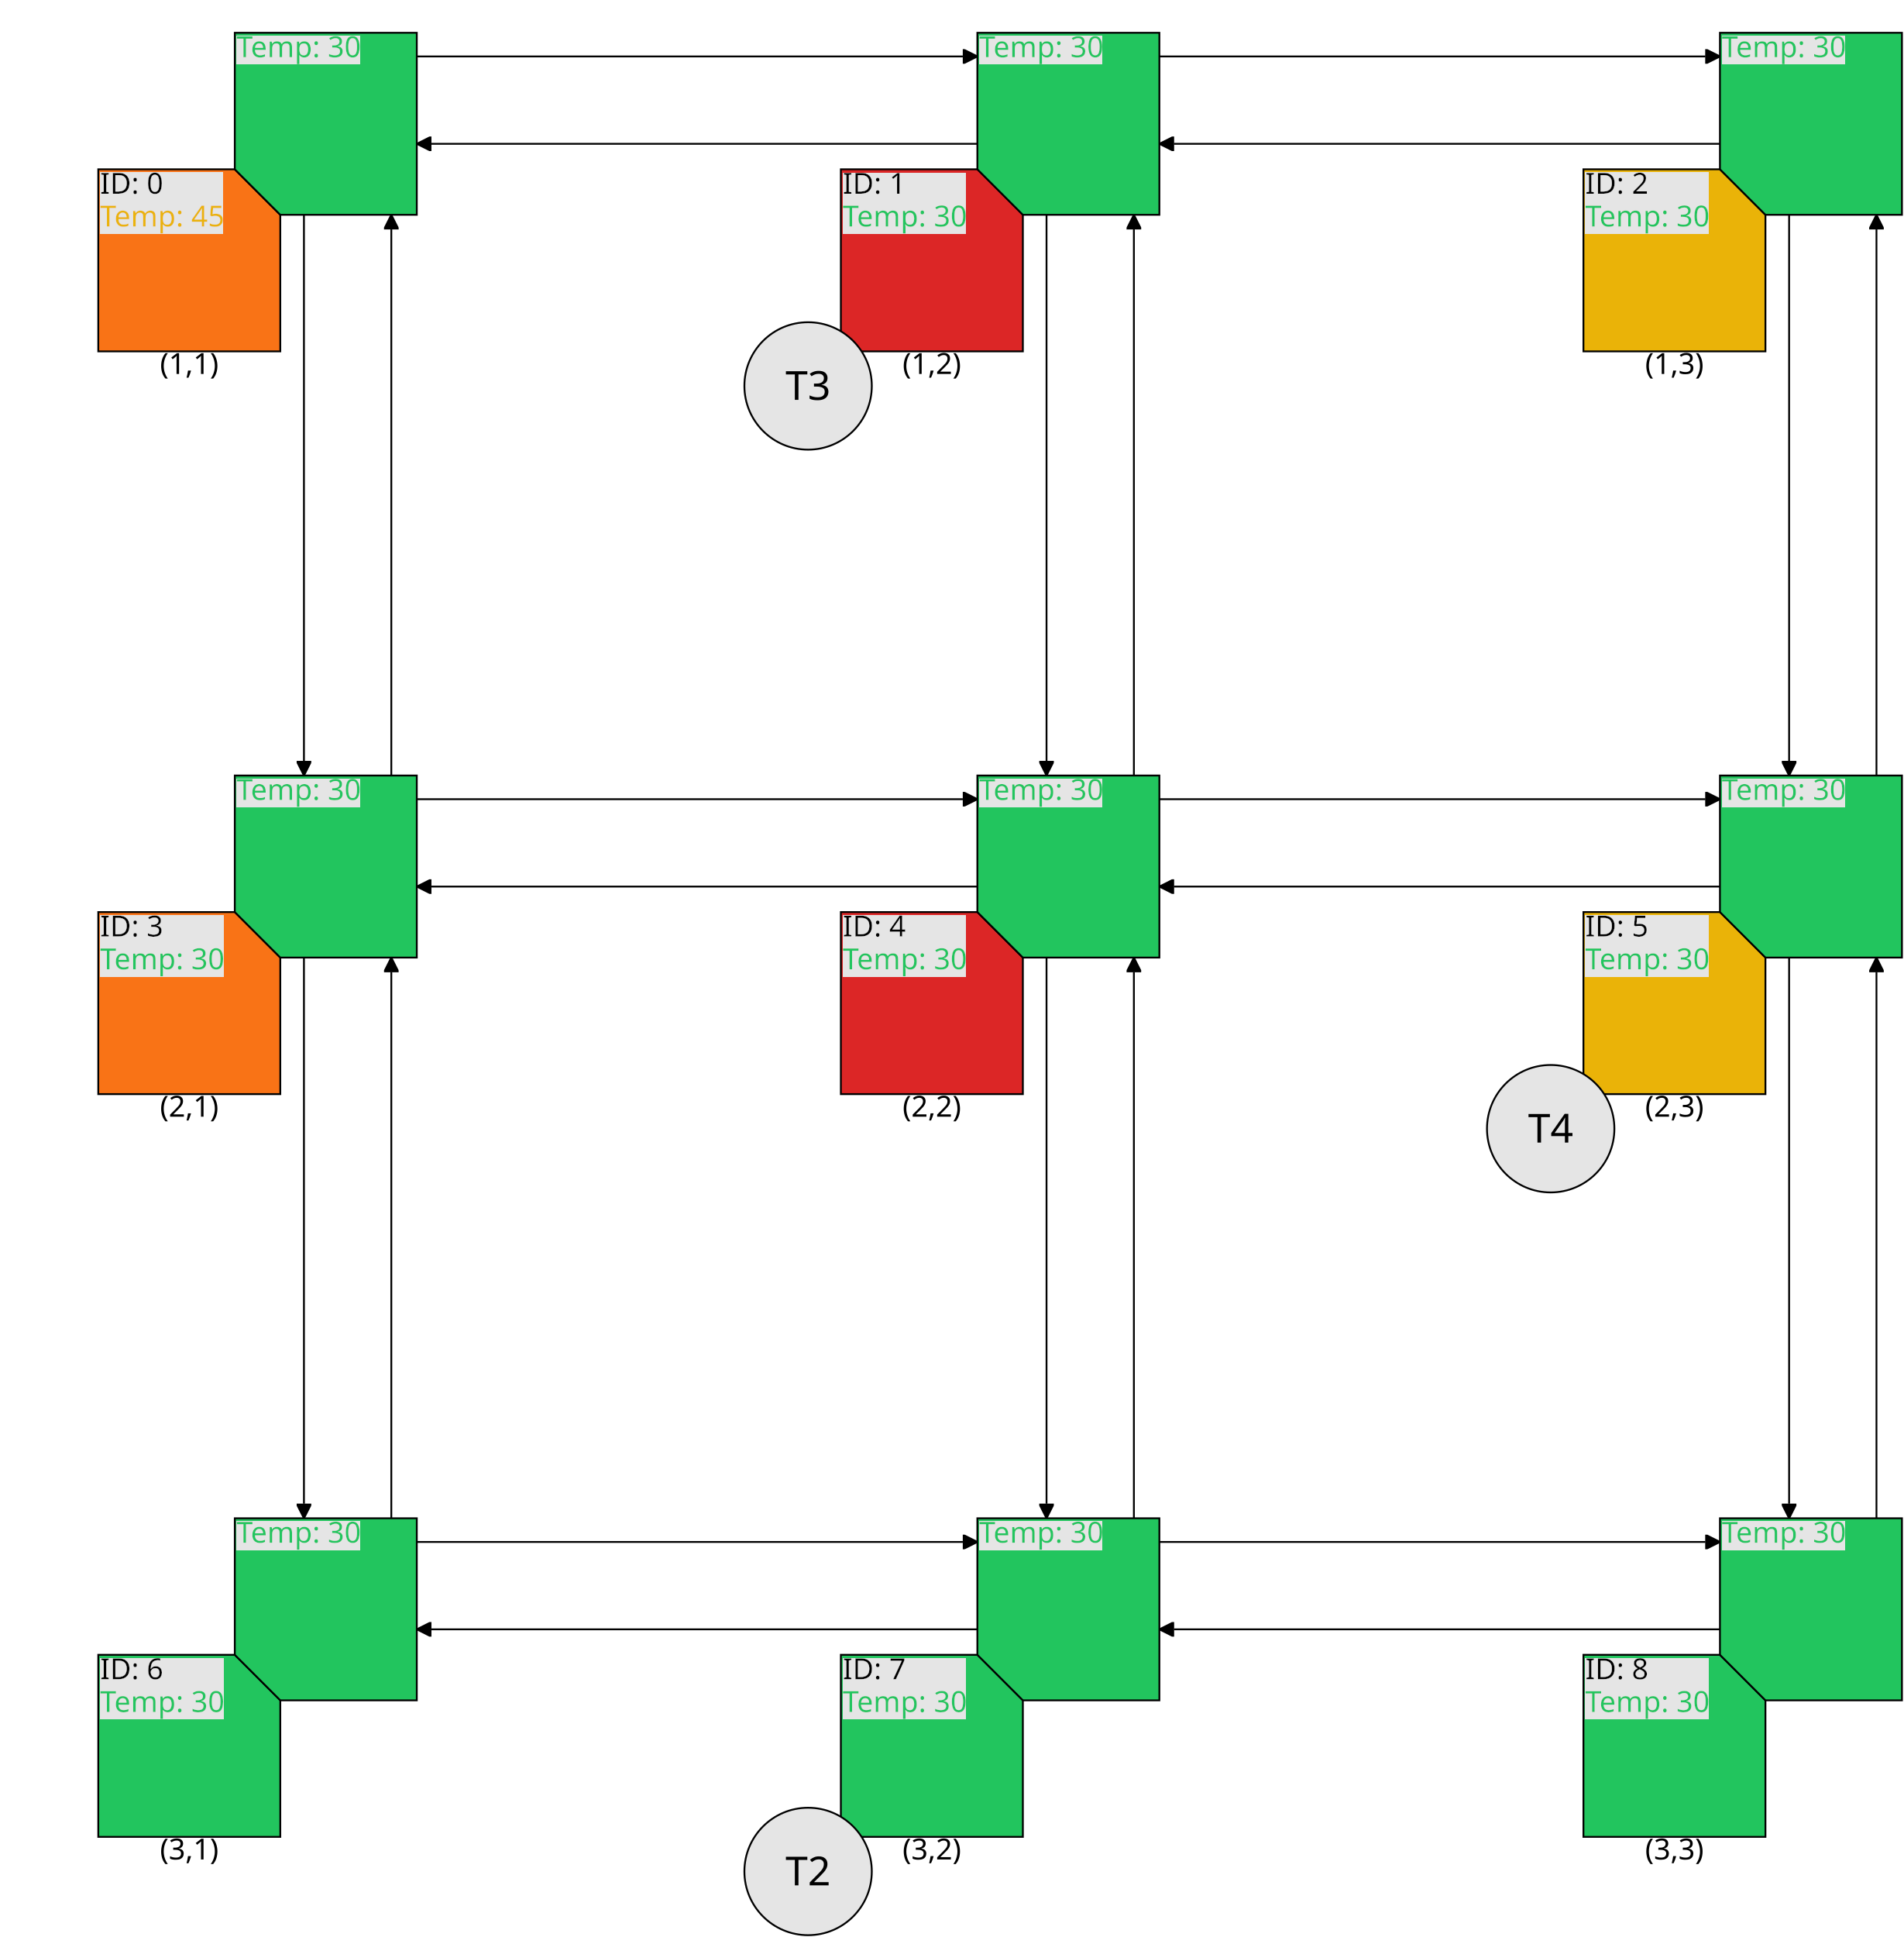
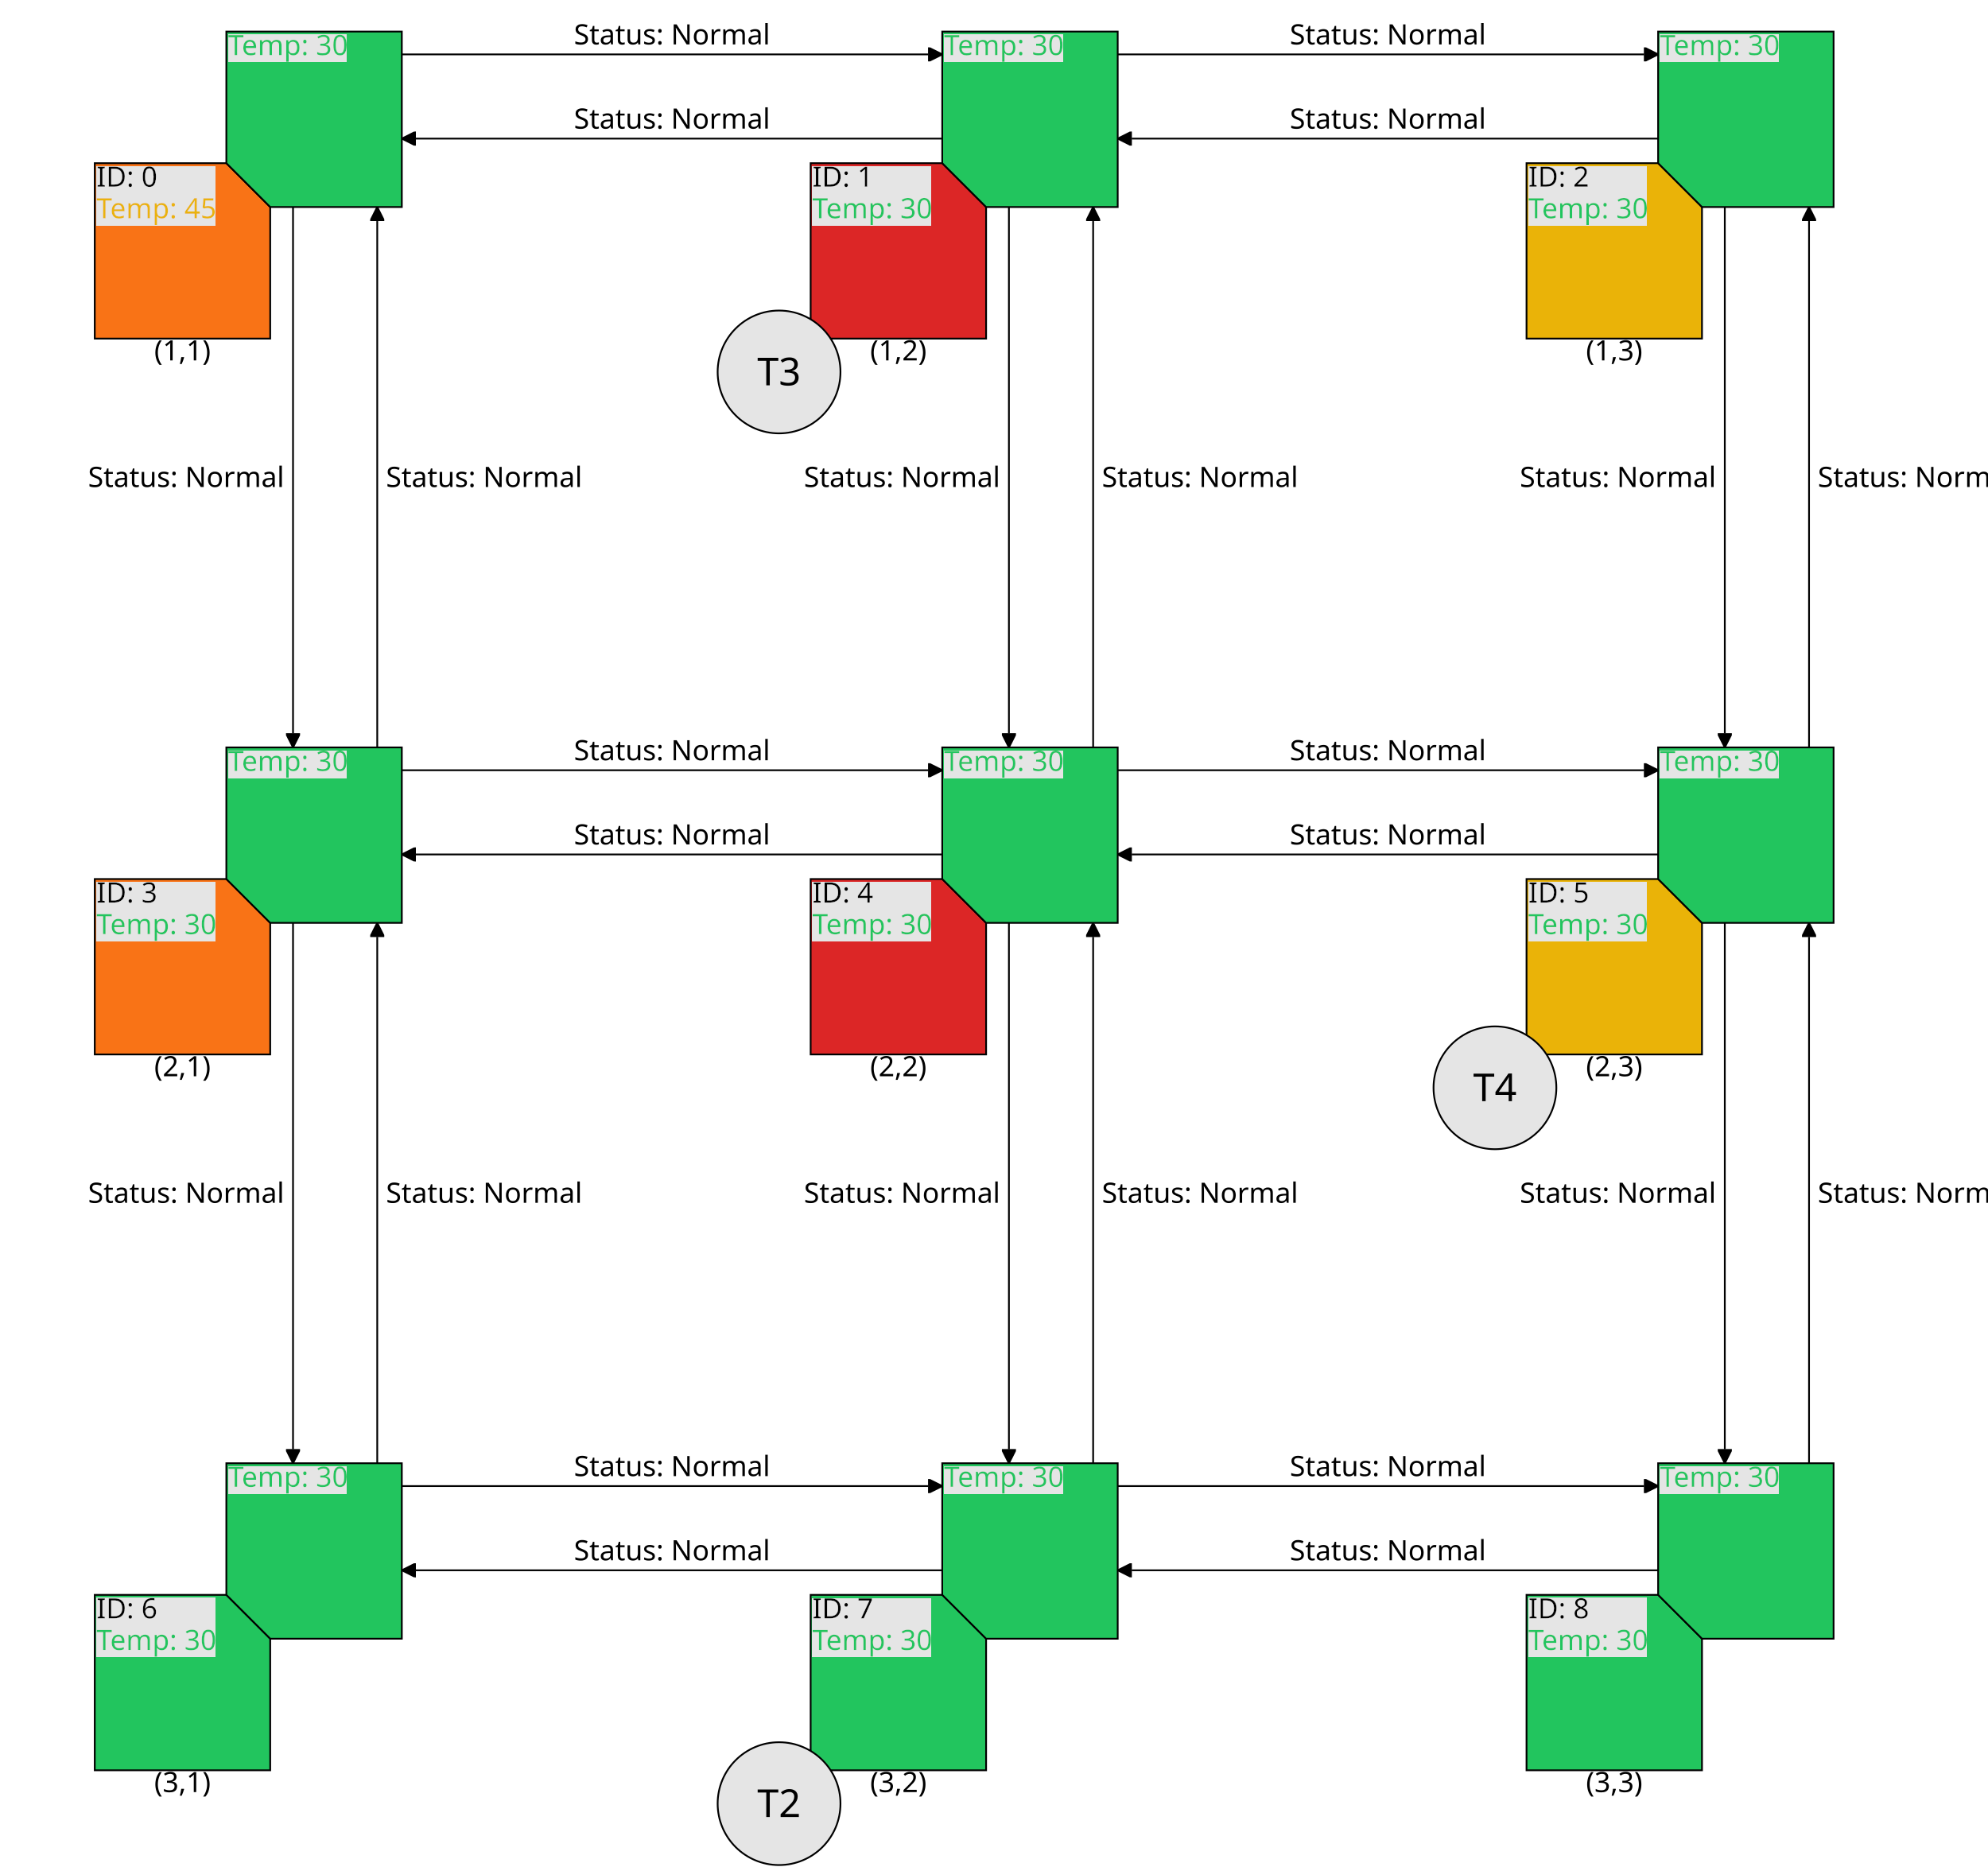
- <svg xmlns="http://www.w3.org/2000/svg" preserveAspectRation="xMidYMid meet" class="mx-auto" viewBox="0 -18 1046 1064">
+ <svg xmlns="http://www.w3.org/2000/svg" preserveAspectRation="xMidYMid meet" class="mx-auto" viewBox="0 -18 1133 1064">
  <defs>
    <marker id="arrowHead" orient="auto" markerWidth="8" markerHeight="8" refY="4">
      <path d="M0,0 M0,0 V8 L8,4 Z" fill="black" fill-rule="evenodd" stroke="black" stroke-linecap="butt" stroke-width="1" />
    </marker>
    <filter x="0" y="0" width="1" height="1" id="textBackground">
      <feFlood flood-color="#e5e5e5" />
      <feComposite in="SourceGraphic" operator="or" />
    </filter>
  </defs>
  <style>.baseFill{fill: #e5e5e5;}.edgeData{display: none;}
#c0 {fill: #f97316;}
#r0 {fill: #22c55e;}
#c1 {fill: #dc2626;}
#r1 {fill: #22c55e;}
#c2 {fill: #eab308;}
#r2 {fill: #22c55e;}
#c3 {fill: #f97316;}
#r3 {fill: #22c55e;}
#c4 {fill: #dc2626;}
#r4 {fill: #22c55e;}
#c5 {fill: #eab308;}
#r5 {fill: #22c55e;}
#c6 {fill: #22c55e;}
#r6 {fill: #22c55e;}
#c7 {fill: #22c55e;}
#r7 {fill: #22c55e;}
#c8 {fill: #22c55e;}
#r8 {fill: #22c55e;}</style>
  <g id="mainGroup">
    <g id="processingGroup">
      <g id="0">
        <path id="c0" d="M54,75 l0,100 l100,0 l0,-75 l-25,-25 l-75,0 Z" class="baseFill" fill-rule="evenodd" stroke="black" stroke-linecap="butt" stroke-width="1" />
        <path id="r0" d="M129,75 l0,-75 l100,0 l0,100 l-75,0 Z" class="baseFill" fill-rule="evenodd" stroke="black" stroke-linecap="butt" stroke-width="1" />
      </g>
      <g id="1">
        <path id="c1" d="M462,75 l0,100 l100,0 l0,-75 l-25,-25 l-75,0 Z" class="baseFill" fill-rule="evenodd" stroke="black" stroke-linecap="butt" stroke-width="1" />
        <path id="r1" d="M537,75 l0,-75 l100,0 l0,100 l-75,0 Z" class="baseFill" fill-rule="evenodd" stroke="black" stroke-linecap="butt" stroke-width="1" />
        <g>
          <circle cx="444" cy="194" r="35" fill="#e5e5e5" stroke="black" stroke-width="1" />
          <text x="444" y="194" font-size="22px" font-family="Roboto Mono" text-anchor="middle" dominant-baseline="middle" fill="black">T3</text>
        </g>
      </g>
      <g id="2">
        <path id="c2" d="M870,75 l0,100 l100,0 l0,-75 l-25,-25 l-75,0 Z" class="baseFill" fill-rule="evenodd" stroke="black" stroke-linecap="butt" stroke-width="1" />
        <path id="r2" d="M945,75 l0,-75 l100,0 l0,100 l-75,0 Z" class="baseFill" fill-rule="evenodd" stroke="black" stroke-linecap="butt" stroke-width="1" />
      </g>
      <g id="3">
        <path id="c3" d="M54,483 l0,100 l100,0 l0,-75 l-25,-25 l-75,0 Z" class="baseFill" fill-rule="evenodd" stroke="black" stroke-linecap="butt" stroke-width="1" />
        <path id="r3" d="M129,483 l0,-75 l100,0 l0,100 l-75,0 Z" class="baseFill" fill-rule="evenodd" stroke="black" stroke-linecap="butt" stroke-width="1" />
      </g>
      <g id="4">
        <path id="c4" d="M462,483 l0,100 l100,0 l0,-75 l-25,-25 l-75,0 Z" class="baseFill" fill-rule="evenodd" stroke="black" stroke-linecap="butt" stroke-width="1" />
        <path id="r4" d="M537,483 l0,-75 l100,0 l0,100 l-75,0 Z" class="baseFill" fill-rule="evenodd" stroke="black" stroke-linecap="butt" stroke-width="1" />
      </g>
      <g id="5">
        <path id="c5" d="M870,483 l0,100 l100,0 l0,-75 l-25,-25 l-75,0 Z" class="baseFill" fill-rule="evenodd" stroke="black" stroke-linecap="butt" stroke-width="1" />
        <path id="r5" d="M945,483 l0,-75 l100,0 l0,100 l-75,0 Z" class="baseFill" fill-rule="evenodd" stroke="black" stroke-linecap="butt" stroke-width="1" />
        <g>
          <circle cx="852" cy="602" r="35" fill="#e5e5e5" stroke="black" stroke-width="1" />
          <text x="852" y="602" font-size="22px" font-family="Roboto Mono" text-anchor="middle" dominant-baseline="middle" fill="black">T4</text>
        </g>
      </g>
      <g id="6">
        <path id="c6" d="M54,891 l0,100 l100,0 l0,-75 l-25,-25 l-75,0 Z" class="baseFill" fill-rule="evenodd" stroke="black" stroke-linecap="butt" stroke-width="1" />
        <path id="r6" d="M129,891 l0,-75 l100,0 l0,100 l-75,0 Z" class="baseFill" fill-rule="evenodd" stroke="black" stroke-linecap="butt" stroke-width="1" />
      </g>
      <g id="7">
        <path id="c7" d="M462,891 l0,100 l100,0 l0,-75 l-25,-25 l-75,0 Z" class="baseFill" fill-rule="evenodd" stroke="black" stroke-linecap="butt" stroke-width="1" />
        <path id="r7" d="M537,891 l0,-75 l100,0 l0,100 l-75,0 Z" class="baseFill" fill-rule="evenodd" stroke="black" stroke-linecap="butt" stroke-width="1" />
        <g>
          <circle cx="444" cy="1010" r="35" fill="#e5e5e5" stroke="black" stroke-width="1" />
          <text x="444" y="1010" font-size="22px" font-family="Roboto Mono" text-anchor="middle" dominant-baseline="middle" fill="black">T2</text>
        </g>
      </g>
      <g id="8">
        <path id="c8" d="M870,891 l0,100 l100,0 l0,-75 l-25,-25 l-75,0 Z" class="baseFill" fill-rule="evenodd" stroke="black" stroke-linecap="butt" stroke-width="1" />
        <path id="r8" d="M945,891 l0,-75 l100,0 l0,100 l-75,0 Z" class="baseFill" fill-rule="evenodd" stroke="black" stroke-linecap="butt" stroke-width="1" />
      </g>
    </g>
    <g>
      <g>
        <path d="M167,100 v300" fill-rule="evenodd" stroke="black" stroke-linecap="butt" stroke-width="1" marker-end="url(#arrowHead)" />
        <path d="M229,13 h300" fill-rule="evenodd" stroke="black" stroke-linecap="butt" stroke-width="1" marker-end="url(#arrowHead)" />
        <path d="M575,100 v300" fill-rule="evenodd" stroke="black" stroke-linecap="butt" stroke-width="1" marker-end="url(#arrowHead)" />
        <path d="M537,61 h-300" fill-rule="evenodd" stroke="black" stroke-linecap="butt" stroke-width="1" marker-end="url(#arrowHead)" />
        <path d="M637,13 h300" fill-rule="evenodd" stroke="black" stroke-linecap="butt" stroke-width="1" marker-end="url(#arrowHead)" />
        <path d="M983,100 v300" fill-rule="evenodd" stroke="black" stroke-linecap="butt" stroke-width="1" marker-end="url(#arrowHead)" />
        <path d="M945,61 h-300" fill-rule="evenodd" stroke="black" stroke-linecap="butt" stroke-width="1" marker-end="url(#arrowHead)" />
        <path d="M215,408 v-300" fill-rule="evenodd" stroke="black" stroke-linecap="butt" stroke-width="1" marker-end="url(#arrowHead)" />
        <path d="M167,508 v300" fill-rule="evenodd" stroke="black" stroke-linecap="butt" stroke-width="1" marker-end="url(#arrowHead)" />
        <path d="M229,421 h300" fill-rule="evenodd" stroke="black" stroke-linecap="butt" stroke-width="1" marker-end="url(#arrowHead)" />
        <path d="M623,408 v-300" fill-rule="evenodd" stroke="black" stroke-linecap="butt" stroke-width="1" marker-end="url(#arrowHead)" />
        <path d="M575,508 v300" fill-rule="evenodd" stroke="black" stroke-linecap="butt" stroke-width="1" marker-end="url(#arrowHead)" />
        <path d="M537,469 h-300" fill-rule="evenodd" stroke="black" stroke-linecap="butt" stroke-width="1" marker-end="url(#arrowHead)" />
        <path d="M637,421 h300" fill-rule="evenodd" stroke="black" stroke-linecap="butt" stroke-width="1" marker-end="url(#arrowHead)" />
        <path d="M1031,408 v-300" fill-rule="evenodd" stroke="black" stroke-linecap="butt" stroke-width="1" marker-end="url(#arrowHead)" />
        <path d="M983,508 v300" fill-rule="evenodd" stroke="black" stroke-linecap="butt" stroke-width="1" marker-end="url(#arrowHead)" />
        <path d="M945,469 h-300" fill-rule="evenodd" stroke="black" stroke-linecap="butt" stroke-width="1" marker-end="url(#arrowHead)" />
        <path d="M215,816 v-300" fill-rule="evenodd" stroke="black" stroke-linecap="butt" stroke-width="1" marker-end="url(#arrowHead)" />
        <path d="M229,829 h300" fill-rule="evenodd" stroke="black" stroke-linecap="butt" stroke-width="1" marker-end="url(#arrowHead)" />
        <path d="M623,816 v-300" fill-rule="evenodd" stroke="black" stroke-linecap="butt" stroke-width="1" marker-end="url(#arrowHead)" />
        <path d="M537,877 h-300" fill-rule="evenodd" stroke="black" stroke-linecap="butt" stroke-width="1" marker-end="url(#arrowHead)" />
        <path d="M637,829 h300" fill-rule="evenodd" stroke="black" stroke-linecap="butt" stroke-width="1" marker-end="url(#arrowHead)" />
        <path d="M1031,816 v-300" fill-rule="evenodd" stroke="black" stroke-linecap="butt" stroke-width="1" marker-end="url(#arrowHead)" />
        <path d="M945,877 h-300" fill-rule="evenodd" stroke="black" stroke-linecap="butt" stroke-width="1" marker-end="url(#arrowHead)" />
      </g>
      <g id="edgeConnetions" class="edgeData">
        <path d="M167,-233 v225" fill-rule="evenodd" stroke="black" stroke-linecap="butt" stroke-width="1" marker-end="url(#arrowHead)" />
        <path d="M-179,14 h300" fill-rule="evenodd" stroke="black" stroke-linecap="butt" stroke-width="1" marker-end="url(#arrowHead)" />
        <path d="M575,-233 v225" fill-rule="evenodd" stroke="black" stroke-linecap="butt" stroke-width="1" marker-end="url(#arrowHead)" />
        <path d="M983,-233 v225" fill-rule="evenodd" stroke="black" stroke-linecap="butt" stroke-width="1" marker-end="url(#arrowHead)" />
        <path d="M1278,62 h-225" fill-rule="evenodd" stroke="black" stroke-linecap="butt" stroke-width="1" marker-end="url(#arrowHead)" />
        <path d="M-179,422 h300" fill-rule="evenodd" stroke="black" stroke-linecap="butt" stroke-width="1" marker-end="url(#arrowHead)" />
        <path d="M1278,470 h-225" fill-rule="evenodd" stroke="black" stroke-linecap="butt" stroke-width="1" marker-end="url(#arrowHead)" />
        <path d="M215,1224 v-300" fill-rule="evenodd" stroke="black" stroke-linecap="butt" stroke-width="1" marker-end="url(#arrowHead)" />
        <path d="M-179,830 h300" fill-rule="evenodd" stroke="black" stroke-linecap="butt" stroke-width="1" marker-end="url(#arrowHead)" />
        <path d="M623,1224 v-300" fill-rule="evenodd" stroke="black" stroke-linecap="butt" stroke-width="1" marker-end="url(#arrowHead)" />
        <path d="M1031,1224 v-300" fill-rule="evenodd" stroke="black" stroke-linecap="butt" stroke-width="1" marker-end="url(#arrowHead)" />
        <path d="M1278,878 h-225" fill-rule="evenodd" stroke="black" stroke-linecap="butt" stroke-width="1" marker-end="url(#arrowHead)" />
        <path d="M215,0 v-225" fill-rule="evenodd" stroke="black" stroke-linecap="butt" stroke-width="1" marker-end="url(#arrowHead)" />
        <path d="M129,62 h-300" fill-rule="evenodd" stroke="black" stroke-linecap="butt" stroke-width="1" marker-end="url(#arrowHead)" />
        <path d="M623,0 v-225" fill-rule="evenodd" stroke="black" stroke-linecap="butt" stroke-width="1" marker-end="url(#arrowHead)" />
        <path d="M1031,0 v-225" fill-rule="evenodd" stroke="black" stroke-linecap="butt" stroke-width="1" marker-end="url(#arrowHead)" />
        <path d="M1045,14 h225" fill-rule="evenodd" stroke="black" stroke-linecap="butt" stroke-width="1" marker-end="url(#arrowHead)" />
        <path d="M129,470 h-300" fill-rule="evenodd" stroke="black" stroke-linecap="butt" stroke-width="1" marker-end="url(#arrowHead)" />
        <path d="M1045,422 h225" fill-rule="evenodd" stroke="black" stroke-linecap="butt" stroke-width="1" marker-end="url(#arrowHead)" />
        <path d="M167,916 v300" fill-rule="evenodd" stroke="black" stroke-linecap="butt" stroke-width="1" marker-end="url(#arrowHead)" />
        <path d="M129,878 h-300" fill-rule="evenodd" stroke="black" stroke-linecap="butt" stroke-width="1" marker-end="url(#arrowHead)" />
        <path d="M575,916 v300" fill-rule="evenodd" stroke="black" stroke-linecap="butt" stroke-width="1" marker-end="url(#arrowHead)" />
        <path d="M983,916 v300" fill-rule="evenodd" stroke="black" stroke-linecap="butt" stroke-width="1" marker-end="url(#arrowHead)" />
        <path d="M1045,830 h225" fill-rule="evenodd" stroke="black" stroke-linecap="butt" stroke-width="1" marker-end="url(#arrowHead)" />
      </g>
    </g>
    <g id="information">
      <g>
        <g filter="url(#textBackground)" clip-path="path('m0,0 l0,100 l98,0 l0,-75 l-25,-25 l-75,0 Z')">
          <text x="55" y="76" font-size="16px" font-family="Roboto Mono" text-anchor="start" dominant-baseline="text-before-edge" fill="black">ID: 0</text>
          <text x="55" y="94" font-size="16px" font-family="Roboto Mono" text-anchor="start" dominant-baseline="text-before-edge" fill="#eab308">Temp: 45</text>
        </g>
        <g filter="url(#textBackground)" clip-path="path('m0,0 l0,74 l25,25 l73,0 l0,-100 Z')">
          <text x="130" y="1" font-size="16px" font-family="Roboto Mono" text-anchor="start" dominant-baseline="text-before-edge" fill="#22c55e">Temp: 30</text>
        </g>
        <text x="104" y="175" font-size="16px" font-family="Roboto Mono" text-anchor="middle" dominant-baseline="text-before-edge" fill="black">(1,1)</text>
+         <text x="162" y="254" font-size="16px" font-family="Roboto Mono" text-anchor="end" dominant-baseline="middle" fill="black">Status: Normal</text>
+         <text x="383" y="12" font-size="16px" font-family="Roboto Mono" text-anchor="middle" dominant-baseline="text-after-edge" fill="black">Status: Normal</text>
      </g>
      <g>
        <g filter="url(#textBackground)" clip-path="path('m0,0 l0,100 l98,0 l0,-75 l-25,-25 l-75,0 Z')">
          <text x="463" y="76" font-size="16px" font-family="Roboto Mono" text-anchor="start" dominant-baseline="text-before-edge" fill="black">ID: 1</text>
          <text x="463" y="94" font-size="16px" font-family="Roboto Mono" text-anchor="start" dominant-baseline="text-before-edge" fill="#22c55e">Temp: 30</text>
        </g>
        <g filter="url(#textBackground)" clip-path="path('m0,0 l0,74 l25,25 l73,0 l0,-100 Z')">
          <text x="538" y="1" font-size="16px" font-family="Roboto Mono" text-anchor="start" dominant-baseline="text-before-edge" fill="#22c55e">Temp: 30</text>
        </g>
        <text x="512" y="175" font-size="16px" font-family="Roboto Mono" text-anchor="middle" dominant-baseline="text-before-edge" fill="black">(1,2)</text>
+         <text x="570" y="254" font-size="16px" font-family="Roboto Mono" text-anchor="end" dominant-baseline="middle" fill="black">Status: Normal</text>
+         <text x="383" y="60" font-size="16px" font-family="Roboto Mono" text-anchor="middle" dominant-baseline="text-after-edge" fill="black">Status: Normal</text>
+         <text x="791" y="12" font-size="16px" font-family="Roboto Mono" text-anchor="middle" dominant-baseline="text-after-edge" fill="black">Status: Normal</text>
      </g>
      <g>
        <g filter="url(#textBackground)" clip-path="path('m0,0 l0,100 l98,0 l0,-75 l-25,-25 l-75,0 Z')">
          <text x="871" y="76" font-size="16px" font-family="Roboto Mono" text-anchor="start" dominant-baseline="text-before-edge" fill="black">ID: 2</text>
          <text x="871" y="94" font-size="16px" font-family="Roboto Mono" text-anchor="start" dominant-baseline="text-before-edge" fill="#22c55e">Temp: 30</text>
        </g>
        <g filter="url(#textBackground)" clip-path="path('m0,0 l0,74 l25,25 l73,0 l0,-100 Z')">
          <text x="946" y="1" font-size="16px" font-family="Roboto Mono" text-anchor="start" dominant-baseline="text-before-edge" fill="#22c55e">Temp: 30</text>
        </g>
        <text x="920" y="175" font-size="16px" font-family="Roboto Mono" text-anchor="middle" dominant-baseline="text-before-edge" fill="black">(1,3)</text>
+         <text x="978" y="254" font-size="16px" font-family="Roboto Mono" text-anchor="end" dominant-baseline="middle" fill="black">Status: Normal</text>
+         <text x="791" y="60" font-size="16px" font-family="Roboto Mono" text-anchor="middle" dominant-baseline="text-after-edge" fill="black">Status: Normal</text>
      </g>
      <g>
        <g filter="url(#textBackground)" clip-path="path('m0,0 l0,100 l98,0 l0,-75 l-25,-25 l-75,0 Z')">
          <text x="55" y="484" font-size="16px" font-family="Roboto Mono" text-anchor="start" dominant-baseline="text-before-edge" fill="black">ID: 3</text>
          <text x="55" y="502" font-size="16px" font-family="Roboto Mono" text-anchor="start" dominant-baseline="text-before-edge" fill="#22c55e">Temp: 30</text>
        </g>
        <g filter="url(#textBackground)" clip-path="path('m0,0 l0,74 l25,25 l73,0 l0,-100 Z')">
          <text x="130" y="409" font-size="16px" font-family="Roboto Mono" text-anchor="start" dominant-baseline="text-before-edge" fill="#22c55e">Temp: 30</text>
        </g>
        <text x="104" y="583" font-size="16px" font-family="Roboto Mono" text-anchor="middle" dominant-baseline="text-before-edge" fill="black">(2,1)</text>
+         <text x="220" y="254" font-size="16px" font-family="Roboto Mono" text-anchor="start" dominant-baseline="middle" fill="black">Status: Normal</text>
+         <text x="162" y="662" font-size="16px" font-family="Roboto Mono" text-anchor="end" dominant-baseline="middle" fill="black">Status: Normal</text>
+         <text x="383" y="420" font-size="16px" font-family="Roboto Mono" text-anchor="middle" dominant-baseline="text-after-edge" fill="black">Status: Normal</text>
      </g>
      <g>
        <g filter="url(#textBackground)" clip-path="path('m0,0 l0,100 l98,0 l0,-75 l-25,-25 l-75,0 Z')">
          <text x="463" y="484" font-size="16px" font-family="Roboto Mono" text-anchor="start" dominant-baseline="text-before-edge" fill="black">ID: 4</text>
          <text x="463" y="502" font-size="16px" font-family="Roboto Mono" text-anchor="start" dominant-baseline="text-before-edge" fill="#22c55e">Temp: 30</text>
        </g>
        <g filter="url(#textBackground)" clip-path="path('m0,0 l0,74 l25,25 l73,0 l0,-100 Z')">
          <text x="538" y="409" font-size="16px" font-family="Roboto Mono" text-anchor="start" dominant-baseline="text-before-edge" fill="#22c55e">Temp: 30</text>
        </g>
        <text x="512" y="583" font-size="16px" font-family="Roboto Mono" text-anchor="middle" dominant-baseline="text-before-edge" fill="black">(2,2)</text>
+         <text x="628" y="254" font-size="16px" font-family="Roboto Mono" text-anchor="start" dominant-baseline="middle" fill="black">Status: Normal</text>
+         <text x="570" y="662" font-size="16px" font-family="Roboto Mono" text-anchor="end" dominant-baseline="middle" fill="black">Status: Normal</text>
+         <text x="383" y="468" font-size="16px" font-family="Roboto Mono" text-anchor="middle" dominant-baseline="text-after-edge" fill="black">Status: Normal</text>
+         <text x="791" y="420" font-size="16px" font-family="Roboto Mono" text-anchor="middle" dominant-baseline="text-after-edge" fill="black">Status: Normal</text>
      </g>
      <g>
        <g filter="url(#textBackground)" clip-path="path('m0,0 l0,100 l98,0 l0,-75 l-25,-25 l-75,0 Z')">
          <text x="871" y="484" font-size="16px" font-family="Roboto Mono" text-anchor="start" dominant-baseline="text-before-edge" fill="black">ID: 5</text>
          <text x="871" y="502" font-size="16px" font-family="Roboto Mono" text-anchor="start" dominant-baseline="text-before-edge" fill="#22c55e">Temp: 30</text>
        </g>
        <g filter="url(#textBackground)" clip-path="path('m0,0 l0,74 l25,25 l73,0 l0,-100 Z')">
          <text x="946" y="409" font-size="16px" font-family="Roboto Mono" text-anchor="start" dominant-baseline="text-before-edge" fill="#22c55e">Temp: 30</text>
        </g>
        <text x="920" y="583" font-size="16px" font-family="Roboto Mono" text-anchor="middle" dominant-baseline="text-before-edge" fill="black">(2,3)</text>
+         <text x="1036" y="254" font-size="16px" font-family="Roboto Mono" text-anchor="start" dominant-baseline="middle" fill="black">Status: Normal</text>
+         <text x="978" y="662" font-size="16px" font-family="Roboto Mono" text-anchor="end" dominant-baseline="middle" fill="black">Status: Normal</text>
+         <text x="791" y="468" font-size="16px" font-family="Roboto Mono" text-anchor="middle" dominant-baseline="text-after-edge" fill="black">Status: Normal</text>
      </g>
      <g>
        <g filter="url(#textBackground)" clip-path="path('m0,0 l0,100 l98,0 l0,-75 l-25,-25 l-75,0 Z')">
          <text x="55" y="892" font-size="16px" font-family="Roboto Mono" text-anchor="start" dominant-baseline="text-before-edge" fill="black">ID: 6</text>
          <text x="55" y="910" font-size="16px" font-family="Roboto Mono" text-anchor="start" dominant-baseline="text-before-edge" fill="#22c55e">Temp: 30</text>
        </g>
        <g filter="url(#textBackground)" clip-path="path('m0,0 l0,74 l25,25 l73,0 l0,-100 Z')">
          <text x="130" y="817" font-size="16px" font-family="Roboto Mono" text-anchor="start" dominant-baseline="text-before-edge" fill="#22c55e">Temp: 30</text>
        </g>
        <text x="104" y="991" font-size="16px" font-family="Roboto Mono" text-anchor="middle" dominant-baseline="text-before-edge" fill="black">(3,1)</text>
+         <text x="220" y="662" font-size="16px" font-family="Roboto Mono" text-anchor="start" dominant-baseline="middle" fill="black">Status: Normal</text>
+         <text x="383" y="828" font-size="16px" font-family="Roboto Mono" text-anchor="middle" dominant-baseline="text-after-edge" fill="black">Status: Normal</text>
      </g>
      <g>
        <g filter="url(#textBackground)" clip-path="path('m0,0 l0,100 l98,0 l0,-75 l-25,-25 l-75,0 Z')">
          <text x="463" y="892" font-size="16px" font-family="Roboto Mono" text-anchor="start" dominant-baseline="text-before-edge" fill="black">ID: 7</text>
          <text x="463" y="910" font-size="16px" font-family="Roboto Mono" text-anchor="start" dominant-baseline="text-before-edge" fill="#22c55e">Temp: 30</text>
        </g>
        <g filter="url(#textBackground)" clip-path="path('m0,0 l0,74 l25,25 l73,0 l0,-100 Z')">
          <text x="538" y="817" font-size="16px" font-family="Roboto Mono" text-anchor="start" dominant-baseline="text-before-edge" fill="#22c55e">Temp: 30</text>
        </g>
        <text x="512" y="991" font-size="16px" font-family="Roboto Mono" text-anchor="middle" dominant-baseline="text-before-edge" fill="black">(3,2)</text>
+         <text x="628" y="662" font-size="16px" font-family="Roboto Mono" text-anchor="start" dominant-baseline="middle" fill="black">Status: Normal</text>
+         <text x="383" y="876" font-size="16px" font-family="Roboto Mono" text-anchor="middle" dominant-baseline="text-after-edge" fill="black">Status: Normal</text>
+         <text x="791" y="828" font-size="16px" font-family="Roboto Mono" text-anchor="middle" dominant-baseline="text-after-edge" fill="black">Status: Normal</text>
      </g>
      <g>
        <g filter="url(#textBackground)" clip-path="path('m0,0 l0,100 l98,0 l0,-75 l-25,-25 l-75,0 Z')">
          <text x="871" y="892" font-size="16px" font-family="Roboto Mono" text-anchor="start" dominant-baseline="text-before-edge" fill="black">ID: 8</text>
          <text x="871" y="910" font-size="16px" font-family="Roboto Mono" text-anchor="start" dominant-baseline="text-before-edge" fill="#22c55e">Temp: 30</text>
        </g>
        <g filter="url(#textBackground)" clip-path="path('m0,0 l0,74 l25,25 l73,0 l0,-100 Z')">
          <text x="946" y="817" font-size="16px" font-family="Roboto Mono" text-anchor="start" dominant-baseline="text-before-edge" fill="#22c55e">Temp: 30</text>
        </g>
        <text x="920" y="991" font-size="16px" font-family="Roboto Mono" text-anchor="middle" dominant-baseline="text-before-edge" fill="black">(3,3)</text>
+         <text x="1036" y="662" font-size="16px" font-family="Roboto Mono" text-anchor="start" dominant-baseline="middle" fill="black">Status: Normal</text>
+         <text x="791" y="876" font-size="16px" font-family="Roboto Mono" text-anchor="middle" dominant-baseline="text-after-edge" fill="black">Status: Normal</text>
      </g>
    </g>
    <g id="sinksSources" class="edgeData">
      <g>
        <rect x="156" y="-303" width="70" height="70" rx="15" fill="#e5e5e5" stroke="black" stroke-width="1" />
      </g>
      <g>
        <rect x="-249" y="3" width="70" height="70" rx="15" fill="#e5e5e5" stroke="black" stroke-width="1" />
      </g>
      <g>
        <rect x="564" y="-303" width="70" height="70" rx="15" fill="#e5e5e5" stroke="black" stroke-width="1" />
      </g>
      <g>
        <rect x="972" y="-303" width="70" height="70" rx="15" fill="#e5e5e5" stroke="black" stroke-width="1" />
      </g>
      <g>
        <rect x="1278" y="3" width="70" height="70" rx="15" fill="#e5e5e5" stroke="black" stroke-width="1" />
      </g>
      <g>
        <rect x="-249" y="411" width="70" height="70" rx="15" fill="#e5e5e5" stroke="black" stroke-width="1" />
      </g>
      <g>
        <rect x="1278" y="411" width="70" height="70" rx="15" fill="#e5e5e5" stroke="black" stroke-width="1" />
      </g>
      <g>
        <rect x="156" y="1224" width="70" height="70" rx="15" fill="#e5e5e5" stroke="black" stroke-width="1" />
      </g>
      <g>
        <rect x="-249" y="819" width="70" height="70" rx="15" fill="#e5e5e5" stroke="black" stroke-width="1" />
      </g>
      <g>
        <rect x="564" y="1224" width="70" height="70" rx="15" fill="#e5e5e5" stroke="black" stroke-width="1" />
      </g>
      <g>
        <rect x="972" y="1224" width="70" height="70" rx="15" fill="#e5e5e5" stroke="black" stroke-width="1" />
      </g>
      <g>
        <rect x="1278" y="819" width="70" height="70" rx="15" fill="#e5e5e5" stroke="black" stroke-width="1" />
      </g>
    </g>
  </g>
  <rect width="100%" height="100%" fill="none" stroke="#ff0000" stroke-width="1" opacity="0" />
</svg>
